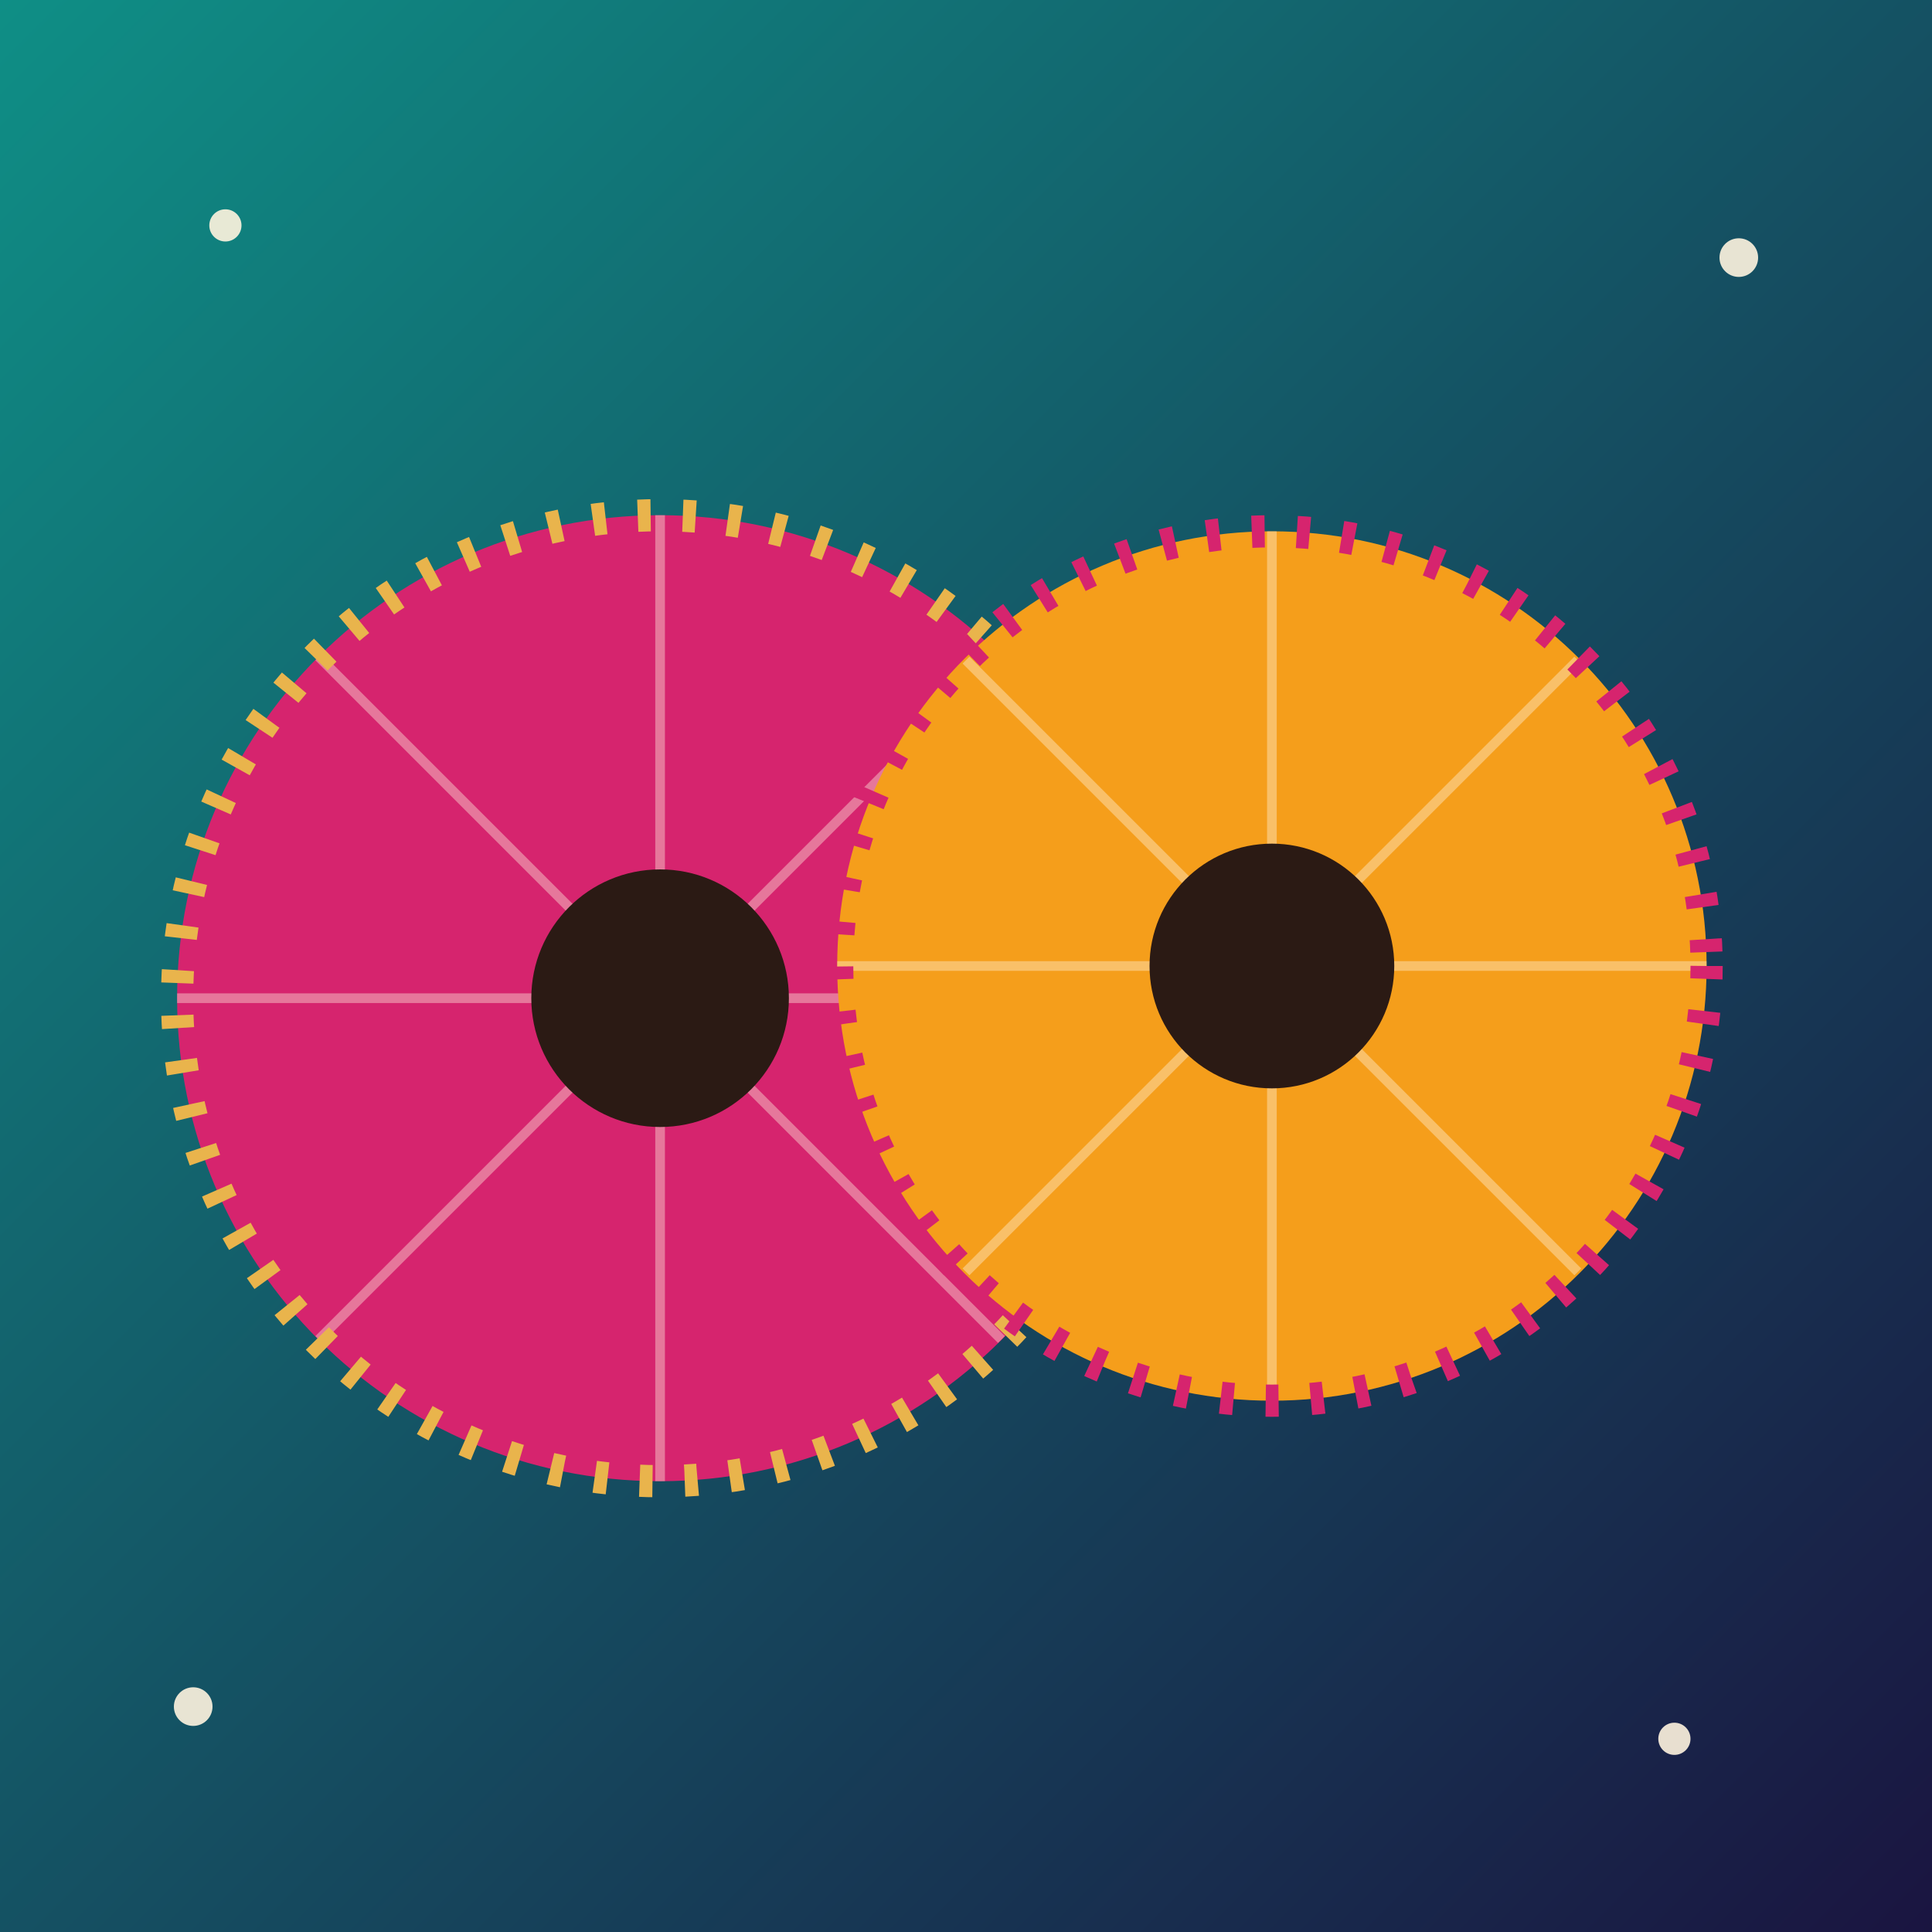
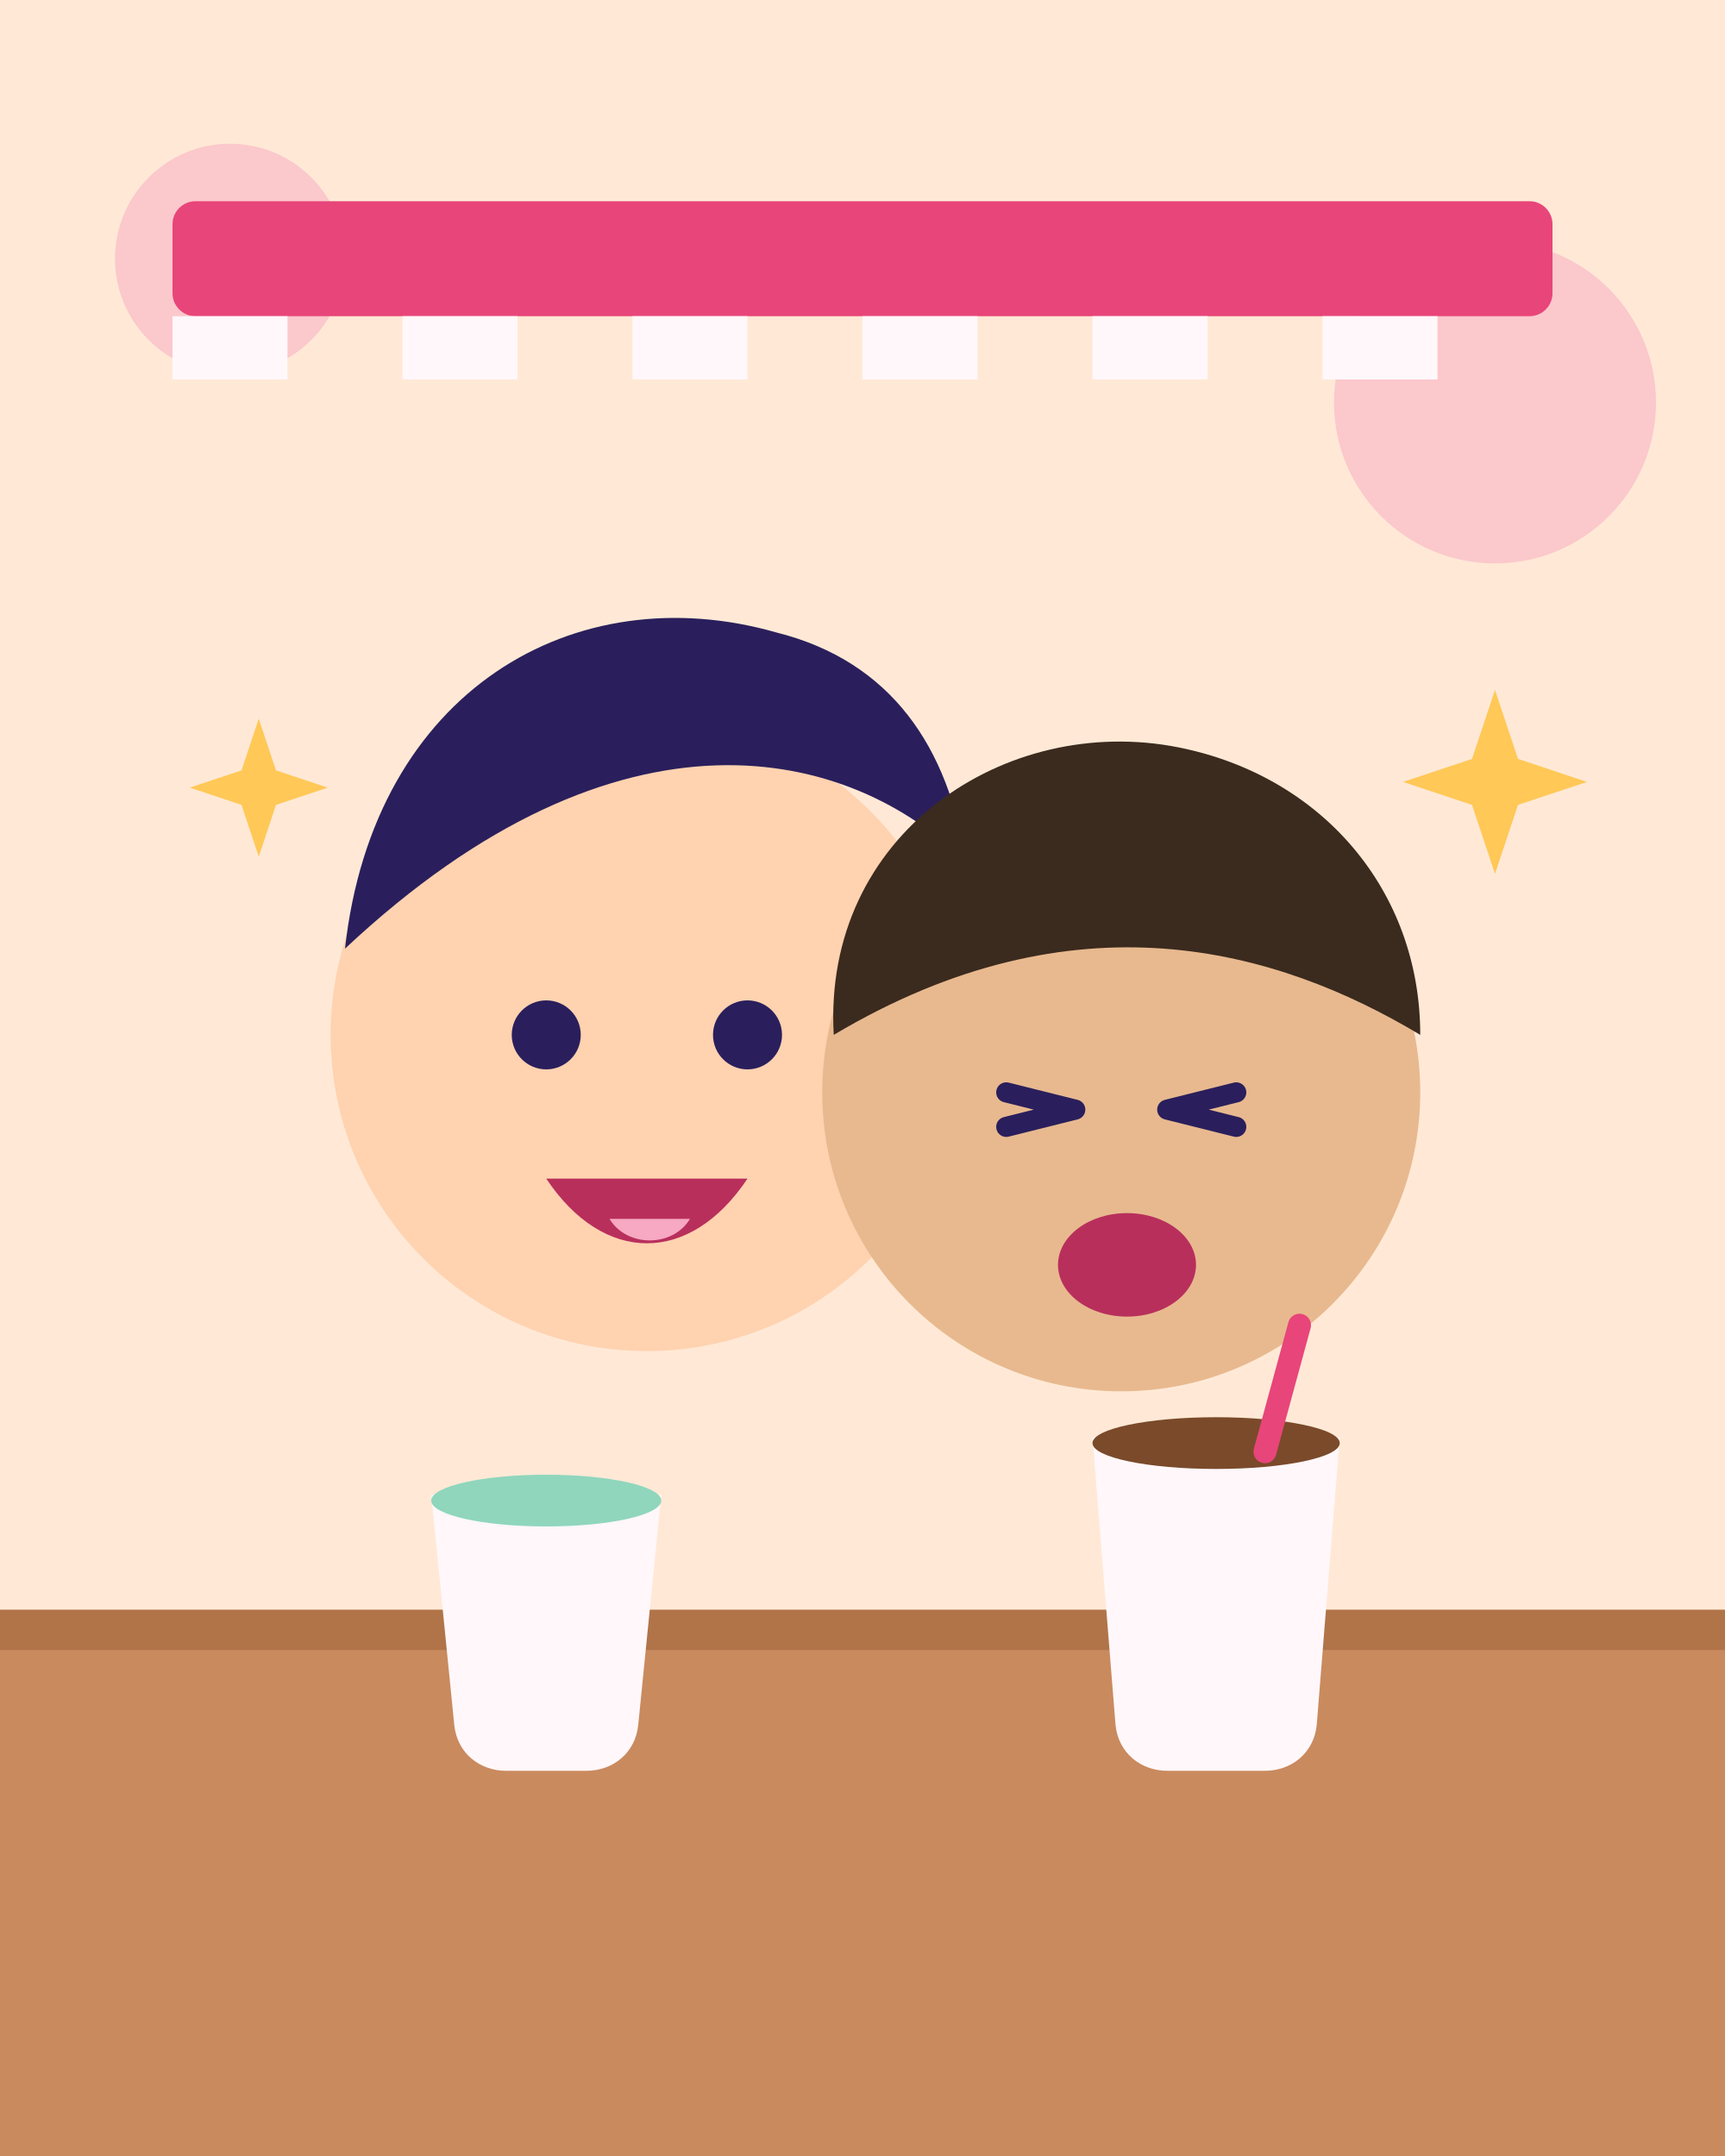
- <svg xmlns="http://www.w3.org/2000/svg" viewBox="0 0 600 600" width="600" height="600">
-   <defs>
-     <linearGradient id="bg" x1="0" y1="0" x2="1" y2="1">
-       <stop offset="0" stop-color="#0F8F86" />
-       <stop offset="1" stop-color="#1A1440" />
-     </linearGradient>
-   </defs>
-   <rect width="600" height="600" fill="url(#bg)" />
-   <g transform="translate(205 310)">
-     <circle r="150" fill="#D6246E" />
-     <g stroke="#FFF4DF" stroke-opacity=".4" stroke-width="3">
-       <path d="M0 0L150 0M0 0L106 106M0 0L0 150M0 0L-106 106M0 0L-150 0M0 0L-106 -106M0 0L0 -150M0 0L106 -106" />
-     </g>
-     <circle r="150" fill="none" stroke="#E9B44C" stroke-width="10" stroke-dasharray="4 10" />
-     <circle r="40" fill="#2B1A14" />
+ <svg xmlns="http://www.w3.org/2000/svg" viewBox="0 0 600 750" width="600" height="750">
+   <rect width="600" height="750" fill="#FFE9D6" />
+   <g fill="#F7A8C2" opacity=".5">
+     <circle cx="80" cy="90" r="40" />
+     <circle cx="520" cy="140" r="56" />
+     <circle cx="90" cy="620" r="50" />
+     <circle cx="540" cy="640" r="36" />
  </g>
-   <g transform="translate(395 300)">
-     <circle r="135" fill="#F59E1B" />
-     <g stroke="#FFF4DF" stroke-opacity=".4" stroke-width="3">
-       <path d="M0 0L135 0M0 0L95 95M0 0L0 135M0 0L-95 95M0 0L-135 0M0 0L-95 -95M0 0L0 -135M0 0L95 -95" />
-     </g>
-     <circle r="135" fill="none" stroke="#D6246E" stroke-width="10" stroke-dasharray="4 10" />
-     <circle r="38" fill="#2B1A14" />
+   <rect x="60" y="70" width="480" height="40" rx="8" fill="#E8457A" />
+   <g fill="#FFF7FA">
+     <rect x="60" y="110" width="40" height="22" />
+     <rect x="140" y="110" width="40" height="22" />
+     <rect x="220" y="110" width="40" height="22" />
+     <rect x="300" y="110" width="40" height="22" />
+     <rect x="380" y="110" width="40" height="22" />
+     <rect x="460" y="110" width="40" height="22" />
  </g>
-   <g fill="#FFF4DF" opacity=".9">
-     <circle cx="70" cy="70" r="5" />
-     <circle cx="540" cy="80" r="6" />
-     <circle cx="520" cy="540" r="5" />
-     <circle cx="60" cy="530" r="6" />
+   <circle cx="225" cy="360" r="110" fill="#FFD2B0" />
+   <path d="M120 330c10-90 80-130 150-110 40 10 60 40 66 80-40-40-120-60-216 30Z" fill="#2A1F5C" />
+   <circle cx="190" cy="360" r="12" fill="#2A1F5C" />
+   <circle cx="260" cy="360" r="12" fill="#2A1F5C" />
+   <path d="M190 410c20 30 50 30 70 0Z" fill="#B82F5C" />
+   <path d="M212 424c6 10 22 10 28 0" fill="#F7A8C2" />
+   <circle cx="390" cy="380" r="104" fill="#E8B98F" />
+   <path d="M290 360c-4-70 60-112 120-100 50 10 84 50 84 100-50-30-120-50-204 0Z" fill="#3B2A1E" />
+   <path d="M350 380l24 6-24 6M430 380l-24 6 24 6" stroke="#2A1F5C" stroke-width="7" fill="none" stroke-linecap="round" stroke-linejoin="round" />
+   <ellipse cx="392" cy="440" rx="24" ry="18" fill="#B82F5C" />
+   <rect x="0" y="560" width="600" height="190" fill="#C98A5E" />
+   <rect x="0" y="560" width="600" height="14" fill="#B07448" />
+   <path d="M150 520h80l-8 80c-1 10-9 16-18 16h-28c-9 0-17-6-18-16Z" fill="#FFF7FA" />
+   <ellipse cx="190" cy="522" rx="40" ry="9" fill="#8FD6BD" />
+   <path d="M380 500h86l-8 100c-1 10-9 16-18 16h-34c-9 0-17-6-18-16Z" fill="#FFF7FA" />
+   <ellipse cx="423" cy="502" rx="43" ry="9" fill="#7A4A2A" />
+   <path d="M440 505l12-44" stroke="#E8457A" stroke-width="8" stroke-linecap="round" />
+   <g fill="#FFC857">
+     <path d="M520 240l8 24 24 8-24 8-8 24-8-24-24-8 24-8Z" />
+     <path d="M90 250l6 18 18 6-18 6-6 18-6-18-18-6 18-6Z" />
  </g>
</svg>
